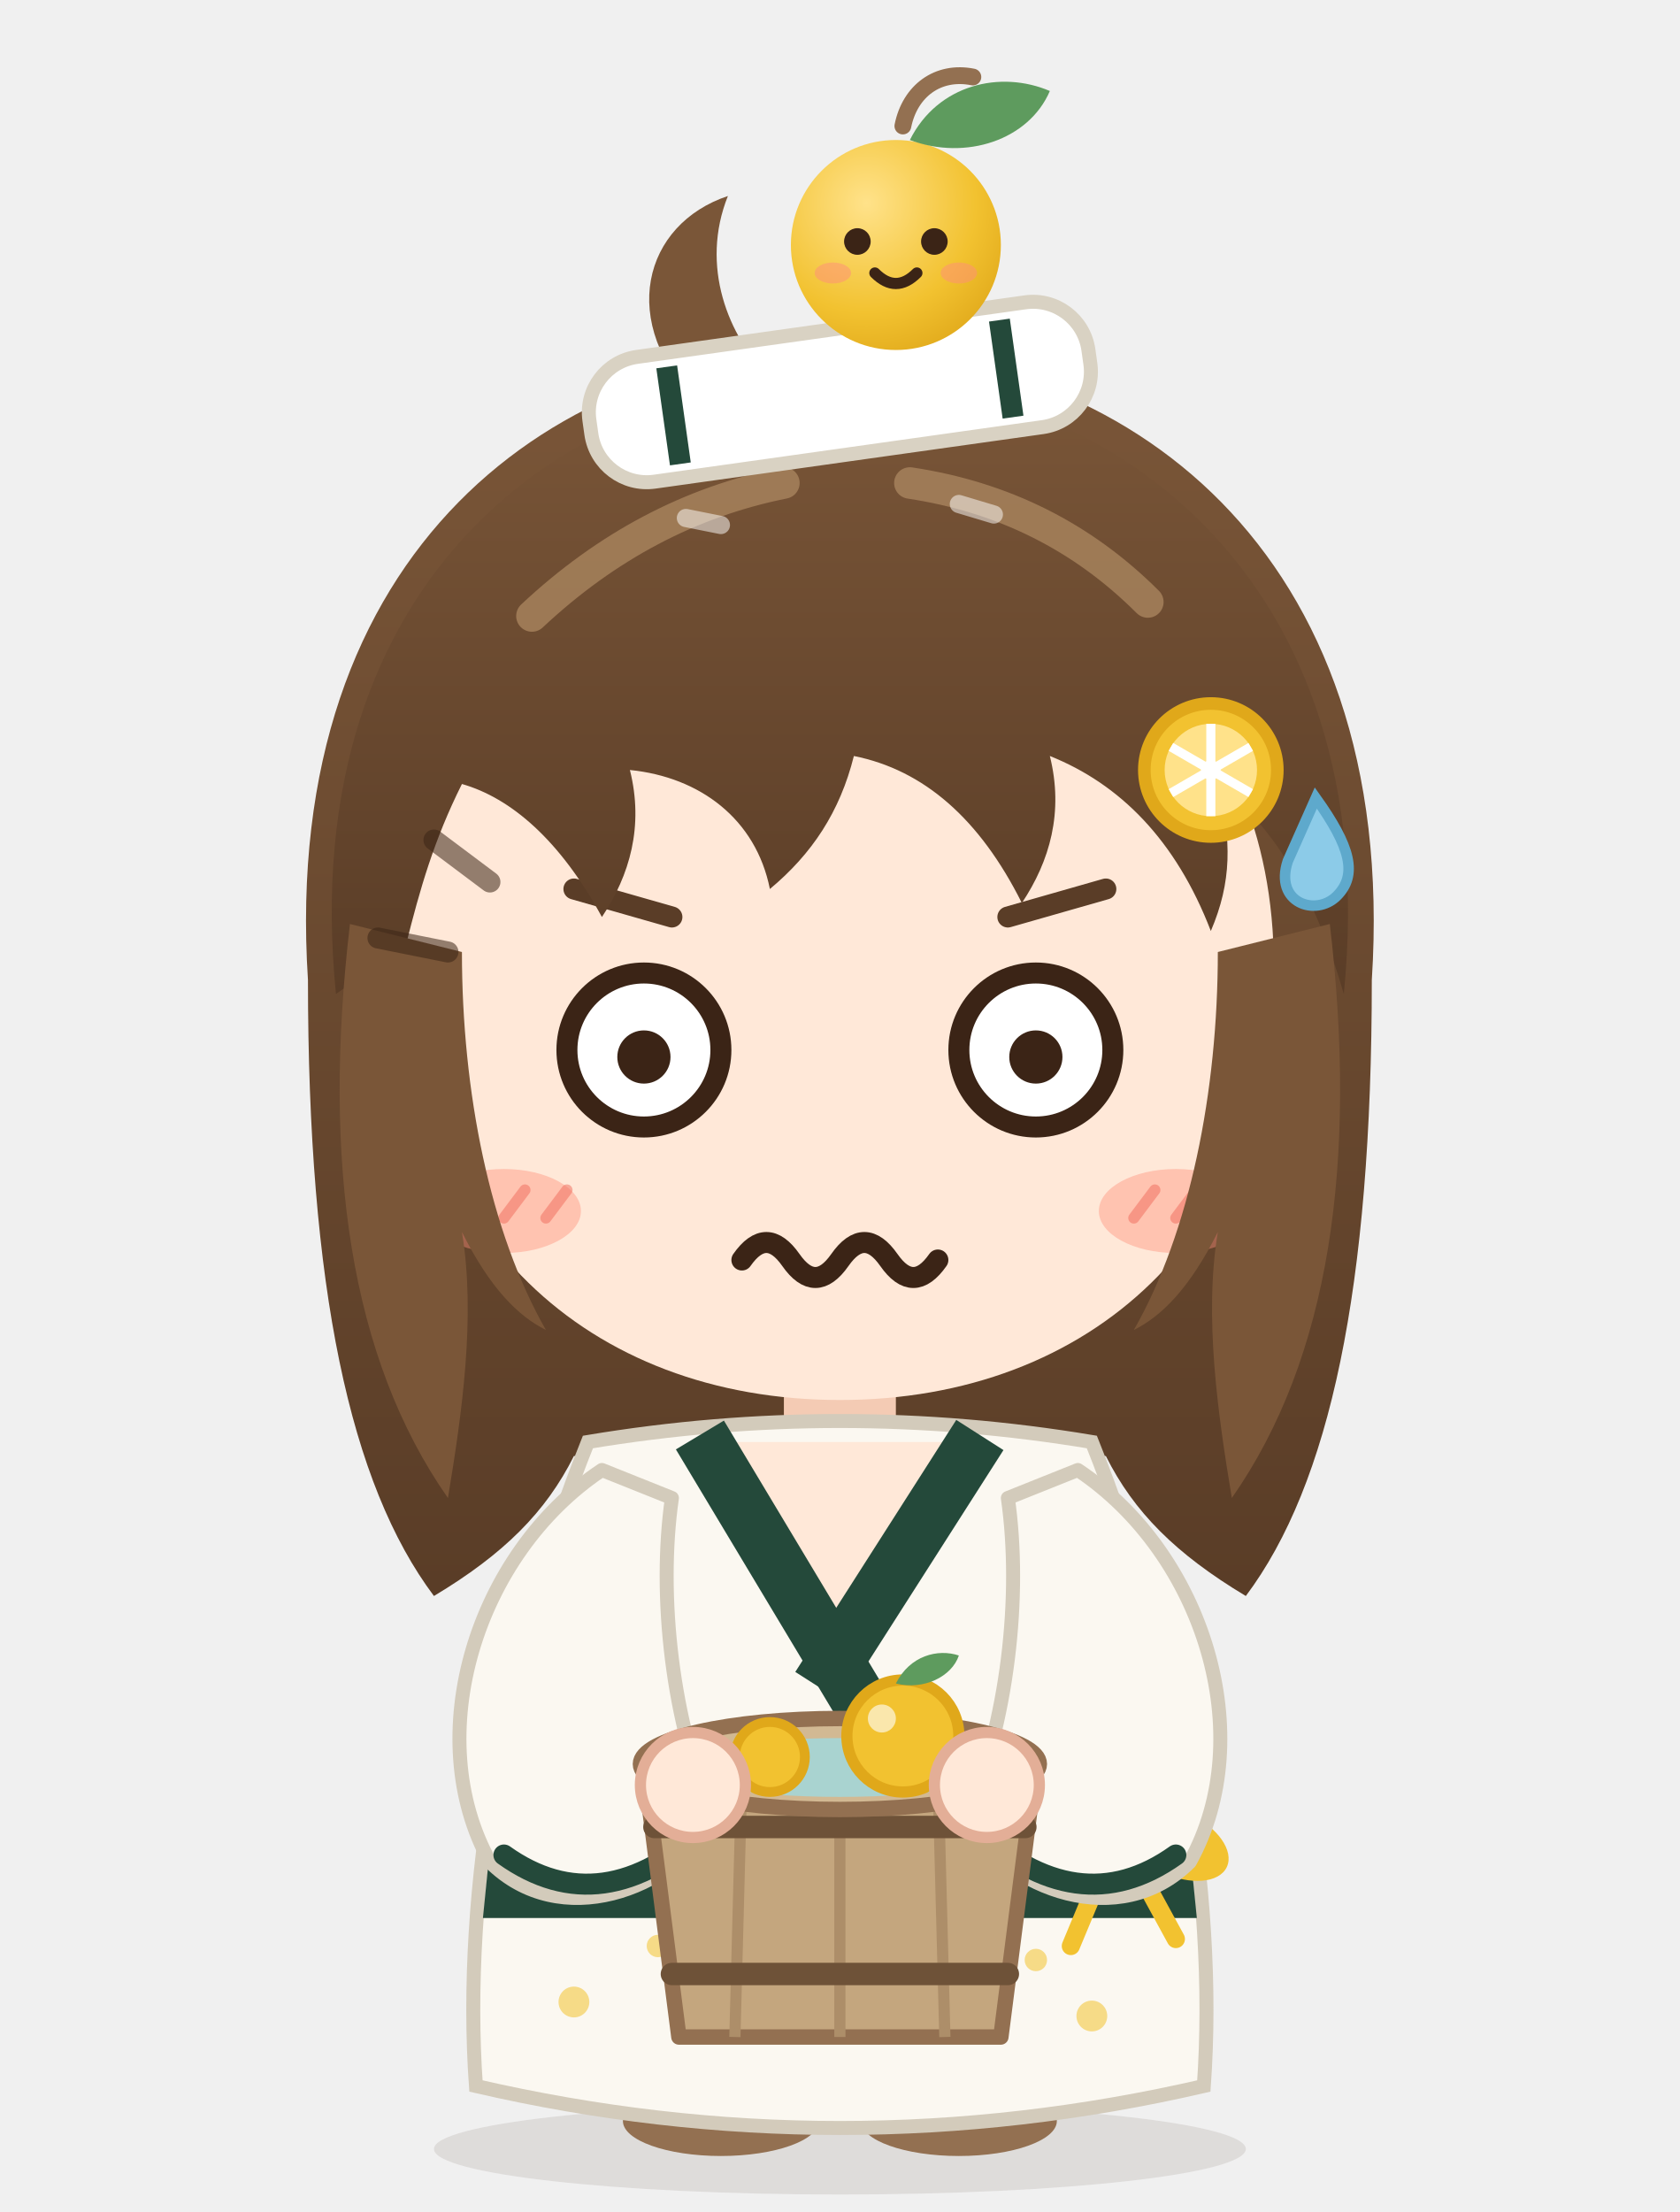
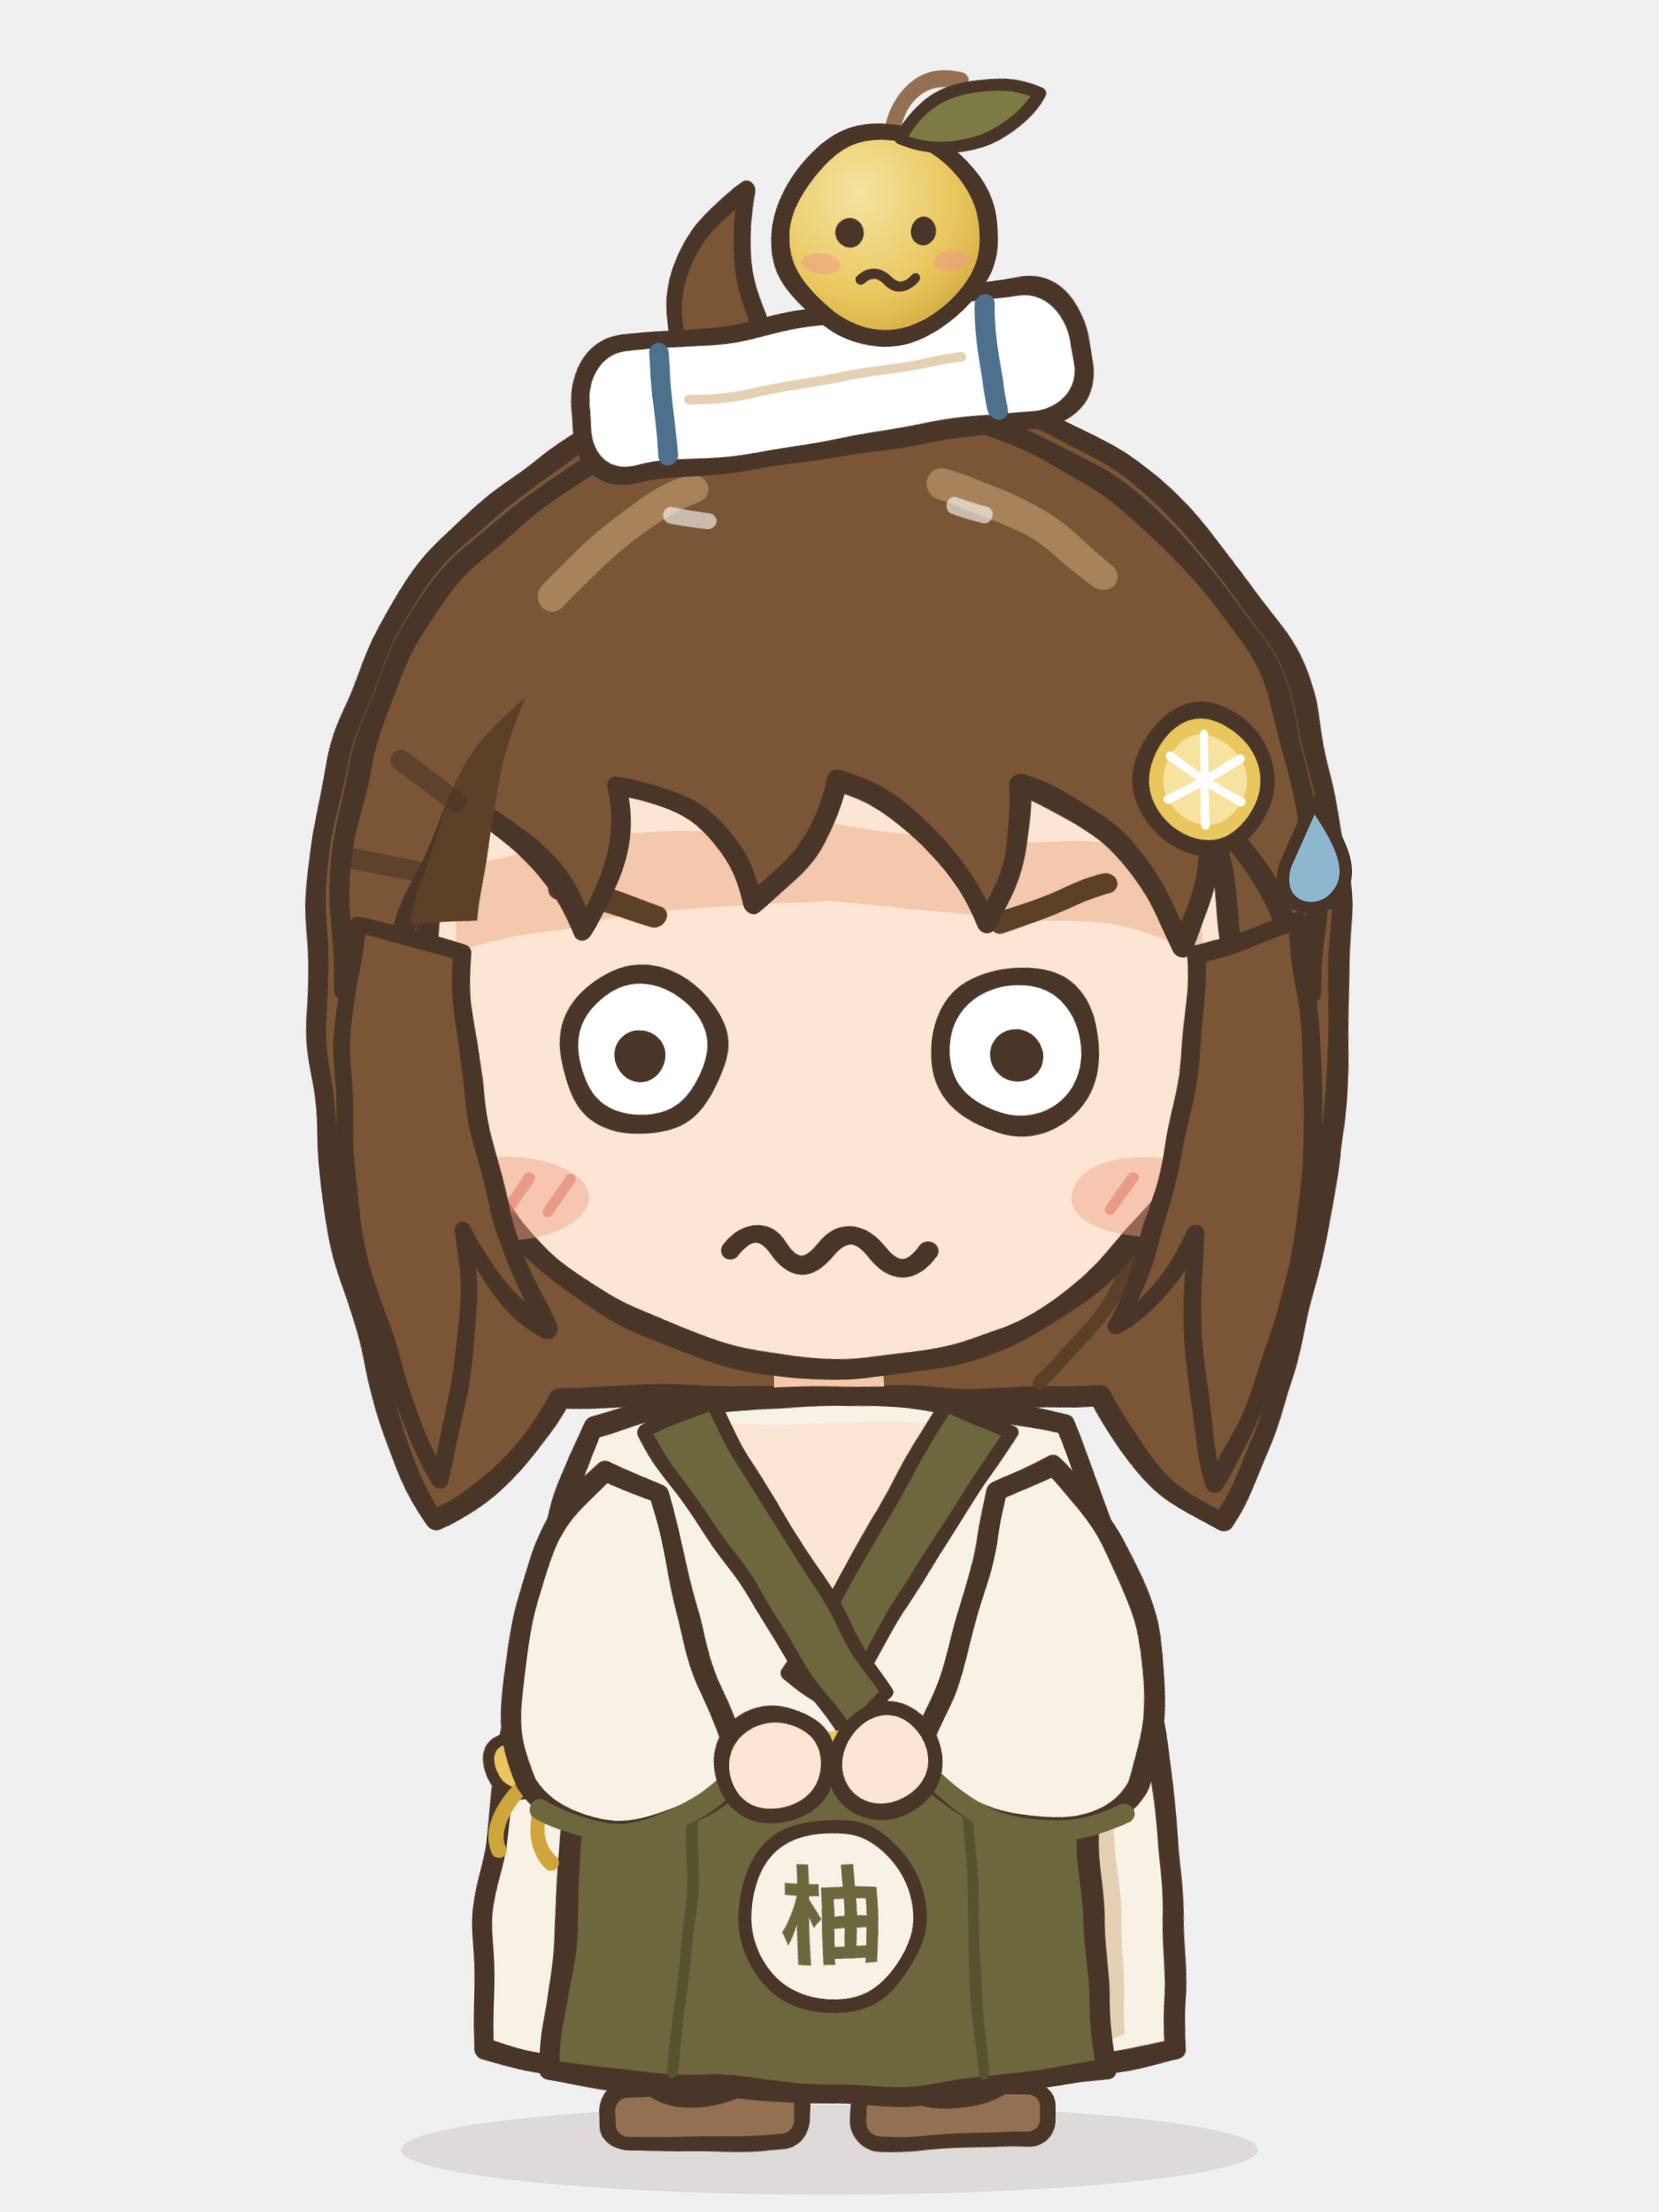
- <svg xmlns="http://www.w3.org/2000/svg" viewBox="0 -16 240 316" role="img" aria-label="柚子 · 哎呀">
+ <svg xmlns="http://www.w3.org/2000/svg" viewBox="0 0 240 320" role="img" aria-label="柚子 · 站着 · 哎呀" data-mood="oops" data-pose="rest">
  <defs>
-     <radialGradient id="yz-oops-yz" cx=".36" cy=".3" r=".8">
-       <stop offset="0" stop-color="#FFE28A" />
-       <stop offset=".65" stop-color="#F2C230" />
-       <stop offset="1" stop-color="#E0A81A" />
+     <filter id="yzR0boil" x="-6%" y="-6%" width="112%" height="112%">
+       <feTurbulence type="fractalNoise" baseFrequency="0.045" numOctaves="2" seed="3" result="n">
+         <animate attributeName="seed" values="3;11;23" dur="0.42s" calcMode="discrete" repeatCount="indefinite" />
+       </feTurbulence>
+       <feDisplacementMap in="SourceGraphic" in2="n" scale="3" xChannelSelector="R" yChannelSelector="G" />
+     </filter>
+     <radialGradient id="yzR0yz" cx="0.36" cy="0.3" r="0.8">
+       <stop offset="0" stop-color="#f6e3a0" />
+       <stop offset="0.62" stop-color="#e9c75e" />
+       <stop offset="1" stop-color="#cfa63c" />
    </radialGradient>
-     <linearGradient id="yz-oops-iris" x1="0" y1="0" x2="0" y2="1">
-       <stop offset="0" stop-color="#5A3418" />
-       <stop offset=".55" stop-color="#B07A12" />
-       <stop offset="1" stop-color="#F2C230" />
-     </linearGradient>
-     <linearGradient id="yz-oops-hair" x1="0" y1="0" x2="0" y2="1">
-       <stop offset="0" stop-color="#7A5638" />
-       <stop offset="1" stop-color="#5A3D27" />
-     </linearGradient>
  </defs>
-   <style>
- .yz-all{animation:yz-bob 2.8s ease-in-out infinite}
- .yz-pet{animation:yz-wob 2.8s ease-in-out infinite;transform-box:fill-box;transform-origin:50% 100%}
- .yz-open{animation:yz-blink 4.6s infinite;transform-box:fill-box;transform-origin:center}
- .yz-steam path{animation:yz-steam 2.6s ease-in-out infinite;opacity:0}
- .yz-steam path:nth-child(2){animation-delay:.85s}
- .yz-steam path:nth-child(3){animation-delay:1.7s}
- .yz-spark{animation:yz-twinkle 1.8s ease-in-out infinite;transform-box:fill-box;transform-origin:center}
- .yz-spark:nth-of-type(2n){animation-delay:.9s}
- .yz-z{animation:yz-float 2.4s ease-in-out infinite}
- .yz-drop{animation:yz-drip 1.6s ease-in infinite}
- @keyframes yz-bob{0%,100%{transform:translateY(0)}50%{transform:translateY(-4px)}}
- @keyframes yz-wob{0%,100%{transform:rotate(-7deg)}50%{transform:rotate(7deg)}}
- @keyframes yz-blink{0%,93%,100%{transform:scaleY(1)}95.5%{transform:scaleY(.08)}}
- @keyframes yz-steam{0%{opacity:0;transform:translateY(6px)}35%{opacity:.85}100%{opacity:0;transform:translateY(-16px)}}
- @keyframes yz-twinkle{0%,100%{transform:scale(.6);opacity:.5}50%{transform:scale(1.1);opacity:1}}
- @keyframes yz-float{0%,100%{transform:translate(0,0);opacity:.7}50%{transform:translate(3px,-5px);opacity:1}}
- @keyframes yz-drip{0%{transform:translateY(-3px);opacity:0}30%{opacity:1}100%{transform:translateY(5px);opacity:0}}
- @media (prefers-reduced-motion:reduce){.yz-all,.yz-pet,.yz-open,.yz-steam path,.yz-spark,.yz-z,.yz-drop{animation:none}.yz-steam path{opacity:.7}}
- </style>
-   <ellipse cx="120" cy="291" rx="58" ry="6.5" fill="#3B2416" opacity=".1" />
-   <g class="yz-all">
-     <path d="M44 124C40 62 80 34 120 34S200 62 196 124C196 168 190 196 178 212C168 206 162 200 158 192H82C78 200 72 206 62 212C50 196 44 168 44 124Z" fill="url(#yz-oops-hair)" />
-     <ellipse cx="103" cy="287" rx="14" ry="5" fill="#937051" />
-     <ellipse cx="137" cy="287" rx="14" ry="5" fill="#937051" />
-     <ellipse cx="103" cy="282" rx="9" ry="5" fill="#FFE8D8" stroke="#E3AE97" stroke-width="1.4" />
-     <ellipse cx="137" cy="282" rx="9" ry="5" fill="#FFE8D8" stroke="#E3AE97" stroke-width="1.4" />
-     <rect x="112" y="174" width="16" height="20" fill="#F4CBB4" />
-     <path d="M84 190C72 220 66 254 68 282Q120 294 172 282C174 254 168 220 156 190Q120 184 84 190Z" fill="#FBF8F1" stroke="#D3CBBB" stroke-width="2" />
-     <g fill="#F2C230" opacity=".55">
-       <circle cx="82" cy="270" r="2.2" />
-       <circle cx="94" cy="262" r="1.6" />
-       <circle cx="156" cy="272" r="2.2" />
-       <circle cx="148" cy="264" r="1.6" />
+   <ellipse cx="120" cy="311" rx="62" ry="6.5" fill="#4a3628" opacity="0.12" />
+   <g filter="url(#yzR0boil)">
+     <g transform="translate(0 16)">
+       <g>
+         <animateTransform attributeName="transform" type="translate" values="0 0;0 -3.5;0 0" dur="2.6s" repeatCount="indefinite" calcMode="spline" keySplines="0.45 0 0.55 1;0.45 0 0.55 1" />
+         <g>
+           <path d="M46 128C42 70 80 38 120 38S198 70 194 128C193 162 187 188 177 204C169 200 163 194 159 186H81C77 194 71 200 63 204C53 188 47 162 46 128Z" fill="#7a5636" stroke="#4a3628" stroke-width="3" stroke-linecap="round" stroke-linejoin="round" />
+           <path d="M150 184C160 176 168 160 172 140" fill="none" stroke="#5c3f27" stroke-width="2" stroke-linecap="round" stroke-linejoin="round" />
+           <g>
+             <rect x="88" y="286" width="28" height="8" rx="3" fill="#937051" stroke="#4a3628" stroke-width="2.2" stroke-linecap="round" stroke-linejoin="round" />
+             <rect x="124" y="286" width="28" height="8" rx="3" fill="#937051" stroke="#4a3628" stroke-width="2.2" stroke-linecap="round" stroke-linejoin="round" />
+             <ellipse cx="102" cy="283" rx="9" ry="5" fill="#fde5d3" stroke="#4a3628" stroke-width="2" stroke-linecap="round" stroke-linejoin="round" />
+             <ellipse cx="138" cy="283" rx="9" ry="5" fill="#fde5d3" stroke="#4a3628" stroke-width="2" stroke-linecap="round" stroke-linejoin="round" />
+           </g>
+           <path d="M112 172V194H128V172Z" fill="#f3c8ad" />
+           <path d="M86 190C76 214 70 248 70 280Q120 292 170 280C170 248 164 214 154 190Q120 182 86 190Z" fill="#f8f1e6" stroke="#4a3628" stroke-width="3" stroke-linecap="round" stroke-linejoin="round" />
+           <path d="M150 198C158 222 162 252 163 278Q156 281 149 282C151 252 149 224 143 200Z" fill="#e4d0b3" />
+           <path d="M104 190L120 222L136 190Z" fill="#fde5d3" />
+           <path d="M137 187L146 191L121 231L114 226Z" fill="#6d673d" stroke="#4a3628" stroke-width="2" stroke-linecap="round" stroke-linejoin="round" />
+           <path d="M103 187L94 191L122 235L128 229Z" fill="#6d673d" stroke="#4a3628" stroke-width="2" stroke-linecap="round" stroke-linejoin="round" />
+           <path d="M84 236H156L160 283Q120 291 80 283Z" fill="#6d673d" stroke="#4a3628" stroke-width="3" stroke-linecap="round" stroke-linejoin="round" />
+           <path d="M100 242L98 284M140 242L142 284" fill="none" stroke="#57522f" stroke-width="1.6" stroke-linecap="round" stroke-linejoin="round" />
+           <path d="M82 236H158" fill="none" stroke="#e9c75e" stroke-width="3.4" stroke-linecap="round" stroke-linejoin="round" />
+           <g transform="translate(82 238)">
+             <path d="M0 0C-8 -6 -14 -2 -10 4C-6 8 -2 4 0 0Z" fill="#e9c75e" stroke="#4a3628" stroke-width="1.6" stroke-linecap="round" stroke-linejoin="round" />
+             <path d="M0 0C-4 6 -6 12 -2 16M0 0C-8 4 -12 10 -10 14" fill="none" stroke="#cfa63c" stroke-width="2.2" stroke-linecap="round" stroke-linejoin="round" />
+           </g>
+           <circle cx="120" cy="261" r="13" fill="#f8f1e6" stroke="#4a3628" stroke-width="2" stroke-linecap="round" stroke-linejoin="round" />
+           <text x="120" y="266.5" text-anchor="middle" font-size="15" font-weight="900" fill="#6d673d" font-family="'HarmonyOS Sans SC','PingFang SC','Microsoft YaHei','Noto Sans CJK SC',sans-serif">柚</text>
+           <g>
+             <g>
+               <path d="M88 196C76 206 70 226 76 242C82 252 98 250 108 240C102 228 98 212 96 200Z" fill="#f8f1e6" stroke="#4a3628" stroke-width="3" stroke-linecap="round" stroke-linejoin="round" />
+               <path d="M78 246Q92 254 106 241" fill="none" stroke="#6d673d" stroke-width="3" stroke-linecap="round" stroke-linejoin="round" />
+             </g>
+             <g>
+               <path d="M152 196C164 206 170 226 164 242C158 252 142 250 132 240C138 228 142 212 144 200Z" fill="#f8f1e6" stroke="#4a3628" stroke-width="3" stroke-linecap="round" stroke-linejoin="round" />
+               <path d="M162 246Q148 254 134 241" fill="none" stroke="#6d673d" stroke-width="3" stroke-linecap="round" stroke-linejoin="round" />
+             </g>
+             <circle cx="112" cy="239" r="7.5" fill="#fde5d3" stroke="#4a3628" stroke-width="2.2" stroke-linecap="round" stroke-linejoin="round" />
+             <circle cx="128" cy="239" r="7.5" fill="#fde5d3" stroke="#4a3628" stroke-width="2.2" stroke-linecap="round" stroke-linejoin="round" />
+           </g>
+         </g>
+         <g>
+           <animateTransform attributeName="transform" type="rotate" values="-1.6 120 186;1.6 120 186;-1.6 120 186" dur="3.4s" repeatCount="indefinite" calcMode="spline" keySplines="0.45 0 0.55 1;0.45 0 0.55 1" />
+           <path d="M62 124C62 88 88 66 120 66S178 88 178 124C178 158 154 182 120 182S62 158 62 124Z" fill="#fde5d3" stroke="#4a3628" stroke-width="3" stroke-linecap="round" stroke-linejoin="round" />
+           <path d="M66 110C82 103 100 106 120 103C140 106 158 103 174 110V122C158 115 140 117 120 114C100 117 82 115 66 122Z" fill="#f3c8ad" />
+           <g>
+             <ellipse cx="74" cy="157" rx="11" ry="6" fill="#ef9f86" opacity="0.45" />
+             <ellipse cx="166" cy="157" rx="11" ry="6" fill="#ef9f86" opacity="0.45" />
+             <path d="M67 159l3 -5M73 159l3 -5M79 159l3 -5M161 159l3 -5M167 159l3 -5M173 159l3 -5" fill="none" stroke="#dc7a62" stroke-width="1.6" stroke-linecap="round" stroke-linejoin="round" opacity="0.55" />
+           </g>
+           <g>
+             <g fill="none" stroke="#5c3f27" stroke-width="3" stroke-linecap="round" stroke-linejoin="round">
+               <path d="M80 112l15 5" />
+               <path d="M160 112l-15 5" />
+             </g>
+             <g>
+               <circle cx="93" cy="136" r="11" fill="#ffffff" stroke="#4a3628" stroke-width="2.8" stroke-linecap="round" stroke-linejoin="round" />
+               <circle cx="93" cy="137" r="3.8" fill="#4a3628" />
+             </g>
+             <g>
+               <circle cx="147" cy="136" r="11" fill="#ffffff" stroke="#4a3628" stroke-width="2.8" stroke-linecap="round" stroke-linejoin="round" />
+               <circle cx="147" cy="137" r="3.8" fill="#4a3628" />
+             </g>
+             <path d="M106 165q3.5 -5 7 0t7 0 7 0 7 0" fill="none" stroke="#4a3628" stroke-width="2.8" stroke-linecap="round" stroke-linejoin="round" />
+           </g>
+           <path d="M50 128C44 72 82 42 120 42S196 72 190 128C186 116 181 107 174 101C175 109 174 115 171 121C166 109 158 101 148 97C149 105 147 111 143 117C138 106 130 99 121 97C119 105 115 111 109 115C107 105 99 99 89 98C90 106 88 112 84 118C79 108 72 102 66 100C62 108 60 115 58 122Z" fill="#7a5636" stroke="#4a3628" stroke-width="3" stroke-linecap="round" stroke-linejoin="round" />
+           <path d="M60 118C61 104 67 92 76 84C72 96 70 106 69 117Z" fill="#5c3f27" />
+           <path d="M80 70Q90 60 101 55M136 54Q150 58 160 67" fill="none" stroke="#a8825a" stroke-width="4.4" stroke-linecap="round" stroke-linejoin="round" />
+           <path d="M98 59l5 1M138 57l5 1.5" fill="none" stroke="#ffffff" stroke-width="2.4" stroke-linecap="round" stroke-linejoin="round" opacity="0.6" />
+           <path d="M52 118C47 150 51 178 64 198C67 186 68 174 67 162C71 170 75 174 79 176C71 160 67 140 67 122Z" fill="#7a5636" stroke="#4a3628" stroke-width="2.6" stroke-linecap="round" stroke-linejoin="round" />
+           <path d="M188 118C193 150 189 178 176 198C173 186 172 174 173 162C169 170 165 174 161 176C169 160 173 140 173 122Z" fill="#7a5636" stroke="#4a3628" stroke-width="2.6" stroke-linecap="round" stroke-linejoin="round" />
+           <g>
+             <animateTransform attributeName="transform" type="rotate" values="-10 108 46;12 108 46;-10 108 46" dur="1.7s" repeatCount="indefinite" calcMode="spline" keySplines="0.45 0 0.55 1;0.45 0 0.55 1" />
+             <path d="M104 46C94 34 96 18 108 11C106 22 110 34 116 42Z" fill="#7a5636" stroke="#4a3628" stroke-width="2.4" stroke-linecap="round" stroke-linejoin="round" />
+           </g>
+           <g transform="translate(174 97)">
+             <circle r="9.5" fill="#e9c75e" stroke="#4a3628" stroke-width="2.2" stroke-linecap="round" stroke-linejoin="round" />
+             <circle r="6.4" fill="#f6e3a0" />
+             <path d="M0 -6.4V6.4M-5.5 -3.2L5.5 3.2M-5.5 3.2L5.5 -3.2" fill="none" stroke="#ffffff" stroke-width="1.3" stroke-linecap="round" stroke-linejoin="round" />
+           </g>
+           <g transform="rotate(-8 120 40)">
+             <rect x="83" y="30" width="74" height="19" rx="8" fill="#ffffff" stroke="#4a3628" stroke-width="2.6" stroke-linecap="round" stroke-linejoin="round" />
+             <path d="M96 32V47M144 32V47" fill="none" stroke="#4d718c" stroke-width="3" stroke-linecap="round" stroke-linejoin="round" />
+             <path d="M100 39H140" fill="none" stroke="#e4d0b3" stroke-width="1.4" stroke-linecap="round" stroke-linejoin="round" />
+           </g>
+           <g>
+             <animateTransform attributeName="transform" type="rotate" values="-7 128 32;7 128 32;-7 128 32" dur="2.6s" repeatCount="indefinite" calcMode="spline" keySplines="0.45 0 0.55 1;0.45 0 0.55 1" />
+             <path d="M129 2c1 -5 5 -8 10 -7" fill="none" stroke="#937051" stroke-width="2.4" stroke-linecap="round" stroke-linejoin="round" />
+             <circle cx="128" cy="18" r="15" fill="url(#yzR0yz)" stroke="#4a3628" stroke-width="2.6" stroke-linecap="round" stroke-linejoin="round" />
+             <path d="M130 4c4 -8 13 -10 20 -7c-3 7 -12 10 -20 7z" fill="#7c7a45" stroke="#4a3628" stroke-width="1.8" stroke-linecap="round" stroke-linejoin="round" />
+             <g fill="#4a3628">
+               <circle cx="122.5" cy="17.5" r="2" />
+               <circle cx="133.5" cy="17.5" r="2" />
+             </g>
+             <path d="M124 24q2 -2 4 0t4 0" fill="none" stroke="#4a3628" stroke-width="1.5" stroke-linecap="round" stroke-linejoin="round" />
+             <ellipse cx="118.5" cy="22" rx="2.6" ry="1.5" fill="#ef9f86" opacity="0.6" />
+             <ellipse cx="137.5" cy="22" rx="2.6" ry="1.5" fill="#ef9f86" opacity="0.6" />
+           </g>
+         </g>
+       </g>
    </g>
-     <path d="M104 190L120 222L136 190Z" fill="#FFE8D8" />
-     <path d="M140 189L117 225" stroke="#24493A" stroke-width="8" />
-     <path d="M100 189L124 229" stroke="#24493A" stroke-width="8" />
-     <path d="M71 238H169L171 258H69Z" fill="#24493A" />
-     <path d="M70 248H170" stroke="#F2C230" stroke-width="2.6" />
-     <g transform="translate(160 248)">
-       <ellipse cx="-7" cy="-4" rx="8" ry="4.6" transform="rotate(-25)" fill="#F2C230" />
-       <ellipse cx="7" cy="-4" rx="8" ry="4.6" transform="rotate(25)" fill="#F2C230" />
-       <path d="M-2 2l-5 12M2 2l6 11" stroke="#F2C230" stroke-width="2.6" stroke-linecap="round" />
-       <circle r="3.6" fill="#E0A81A" />
-     </g>
-     <path d="M86 194C68 206 60 232 70 250C80 260 96 254 102 244C96 230 94 212 96 198Z" fill="#FBF8F1" stroke="#D3CBBB" stroke-width="2" stroke-linejoin="round" />
-     <path d="M154 194C172 206 180 232 170 250C160 260 144 254 138 244C144 230 146 212 144 198Z" fill="#FBF8F1" stroke="#D3CBBB" stroke-width="2" stroke-linejoin="round" />
-     <path d="M72 249Q86 259 101 245M168 249Q154 259 139 245" stroke="#24493A" stroke-width="3" fill="none" stroke-linecap="round" />
-     <path d="M92 236L148 236L143 275L97 275Z" fill="#C4A67E" stroke="#937051" stroke-width="2.2" stroke-linejoin="round" />
-     <g stroke="#AD8E69" stroke-width="1.6">
-       <path d="M106 237l-1 38M120 237v38M134 237l1 38" />
-     </g>
-     <path d="M93.5 245h53M96 266h48" stroke="#6E5238" stroke-width="3.2" stroke-linecap="round" />
-     <ellipse cx="120" cy="236" rx="28.5" ry="6.5" fill="#D2B993" stroke="#937051" stroke-width="2.2" />
-     <ellipse cx="120" cy="236.5" rx="24" ry="4.2" fill="#A9D3D0" />
-     <g class="yz-steam" stroke="#DAD3C6" stroke-width="2.4" stroke-linecap="round" fill="none">
-       <path d="M110 224c-4-4 4-7 0-12" />
-       <path d="M121 222c-4-4 4-7 0-12" />
-       <path d="M132 224c-4-4 4-7 0-12" />
-     </g>
+   </g>
+   <g transform="translate(0 16)">
    <g>
-       <circle cx="129" cy="232" r="8" fill="#F2C230" stroke="#E0A81A" stroke-width="1.6" />
-       <path d="M128 224.5c2-4 6-5 9-4-1 3-5 5-9 4z" fill="#5E9B5E" />
-       <circle cx="126" cy="229.5" r="2" fill="#fff" opacity=".6" />
-     </g>
-     <circle cx="110" cy="235" r="5" fill="#F2C230" stroke="#E0A81A" stroke-width="1.4" />
-     <circle cx="99" cy="239" r="7.5" fill="#FFE8D8" stroke="#E3AE97" stroke-width="1.6" />
-     <circle cx="141" cy="239" r="7.5" fill="#FFE8D8" stroke="#E3AE97" stroke-width="1.6" />
-     <path d="M58 122C58 84 86 62 120 62S182 84 182 122C182 160 156 184 120 184S58 160 58 122Z" fill="#FFE8D8" />
-     <g fill="#FF8E7A" opacity=".42">
-       <ellipse cx="72" cy="157" rx="11" ry="6" />
-       <ellipse cx="168" cy="157" rx="11" ry="6" />
-     </g>
-     <g stroke="#F06A5A" stroke-width="1.6" stroke-linecap="round" opacity=".5">
-       <path d="M66 158l3-4M72 158l3-4M78 158l3-4M162 158l3-4M168 158l3-4M174 158l3-4" />
-     </g>
-     <g stroke="#5A3D27" stroke-width="3" stroke-linecap="round">
-       <path d="M82 111l14 4" />
-       <path d="M158 111l-14 4" />
-     </g>
-     <g>
-       <circle cx="92" cy="134" r="11" fill="#fff" stroke="#3B2416" stroke-width="3" />
-       <circle cx="92" cy="135" r="3.8" fill="#3B2416" />
-     </g>
-     <g>
-       <circle cx="148" cy="134" r="11" fill="#fff" stroke="#3B2416" stroke-width="3" />
-       <circle cx="148" cy="135" r="3.8" fill="#3B2416" />
-     </g>
-     <path d="M106 164q3.5-5 7 0t7 0 7 0 7 0" stroke="#3B2416" stroke-width="3" stroke-linecap="round" stroke-linejoin="round" fill="none" />
-     <path d="M48 126C42 66 82 38 120 38S198 66 192 126C188 112 182 102 174 96C176 104 176 110 173 117C168 104 160 96 150 92C152 100 150 107 146 113C140 101 132 94 122 92C120 100 116 106 110 111C108 101 100 95 90 94C92 102 90 109 86 115C80 104 73 98 66 96C62 104 60 111 58 119Z" fill="url(#yz-oops-hair)" />
-     <path d="M50 116C46 150 50 178 64 198C66 186 68 172 66 160C70 168 74 172 78 174C70 160 66 140 66 120Z" fill="#7A5638" />
-     <path d="M190 116C194 150 190 178 176 198C174 186 172 172 174 160C170 168 166 172 162 174C170 160 174 140 174 120Z" fill="#7A5638" />
-     <path d="M76 72Q92 57 112 53M130 53Q150 56 164 70" stroke="#A9845E" stroke-width="4.5" stroke-linecap="round" fill="none" opacity=".8" />
-     <path d="M98 58l5 1M137 56l5 1.5" stroke="#fff" stroke-width="2.6" stroke-linecap="round" opacity=".5" />
-     <path d="M100 42C88 30 92 16 104 12C100 22 104 32 110 38Z" fill="#7A5638" />
-     <g transform="translate(173 94)">
-       <circle r="9.5" fill="#F2C230" stroke="#E0A81A" stroke-width="1.8" />
-       <circle r="6.6" fill="#FFE28A" />
-       <path d="M0-6.6V6.6M-5.7-3.3L5.7 3.3M-5.7 3.3L5.7-3.3" stroke="#fff" stroke-width="1.3" />
-       <circle r="1.4" fill="#fff" />
-     </g>
-     <g transform="rotate(-8 120 40)">
-       <rect x="84" y="31" width="72" height="18" rx="8" fill="#fff" stroke="#D9D2C3" stroke-width="2" />
-       <path d="M96 33v14M144 33v14" stroke="#24493A" stroke-width="3" />
-     </g>
-     <g class="yz-pet">
-       <path d="M129 2c1-5 5-8 10-7" stroke="#937051" stroke-width="2.4" stroke-linecap="round" fill="none" />
-       <circle cx="128" cy="19" r="15" fill="url(#yz-oops-yz)" />
-       <path d="M130 4c4-8 13-10 20-7-3 7-12 10-20 7z" fill="#5E9B5E" />
-       <circle cx="122.5" cy="18.5" r="1.9" fill="#3B2416" />
-       <circle cx="133.5" cy="18.5" r="1.9" fill="#3B2416" />
-       <path d="M125 23q3 3 6 0" stroke="#3B2416" stroke-width="1.6" stroke-linecap="round" fill="none" />
-       <ellipse cx="119" cy="23" rx="2.6" ry="1.5" fill="#FF8E7A" opacity=".5" />
-       <ellipse cx="137" cy="23" rx="2.6" ry="1.5" fill="#FF8E7A" opacity=".5" />
-     </g>
-     <path class="yz-drop" d="M188 98c5 7 6 11 3 14s-9 1-7-5z" fill="#8CCBE8" stroke="#5EA9CC" stroke-width="1.5" />
-     <g fill="#3B2416" opacity=".55">
-       <path d="M70 110l-8-6M64 120l-10-2" stroke="#3B2416" stroke-width="3" stroke-linecap="round" />
+       <path d="M190 100c5 7 6 11 3 14s-9 1 -7 -5z" fill="#8db6cf" stroke="#4a3628" stroke-width="1.8" stroke-linecap="round" stroke-linejoin="round">
+         <animateTransform attributeName="transform" type="translate" values="0 -3;0 6" dur="1.4s" repeatCount="indefinite" />
+       </path>
+       <path d="M66 100l-8 -6M60 110l-10 -2" fill="none" stroke="#4a3628" stroke-width="3" stroke-linecap="round" stroke-linejoin="round" opacity="0.6" />
    </g>
  </g>
</svg>
